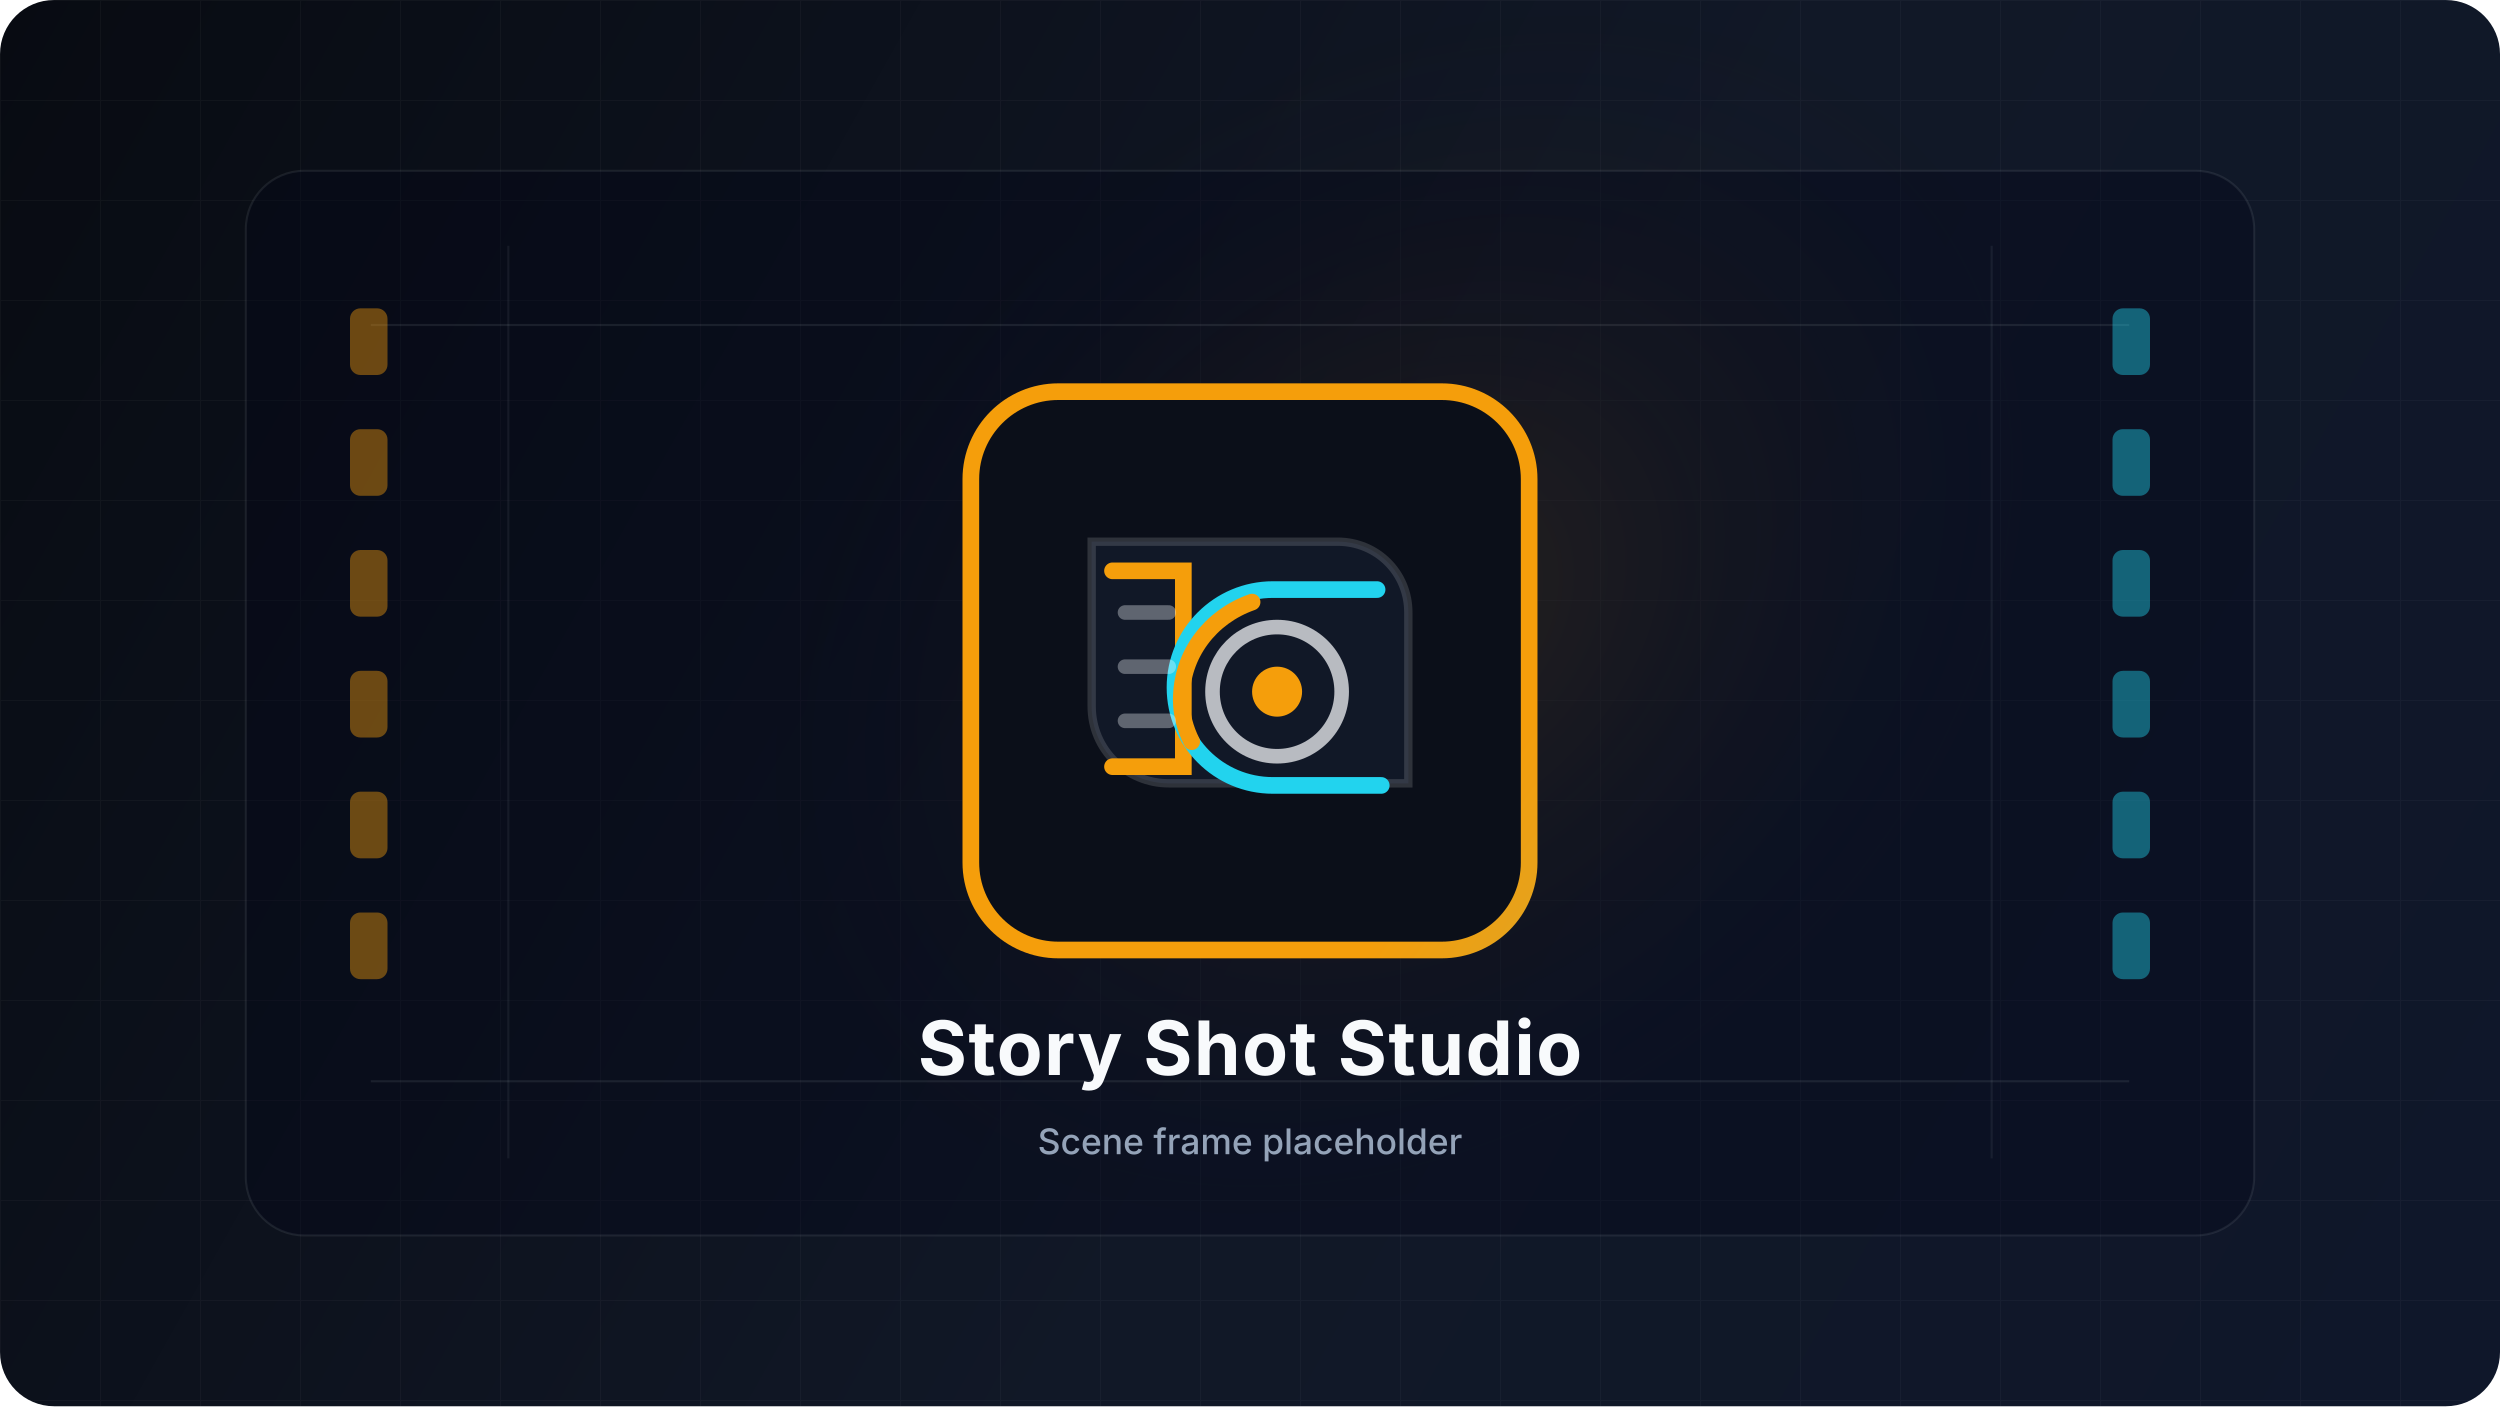
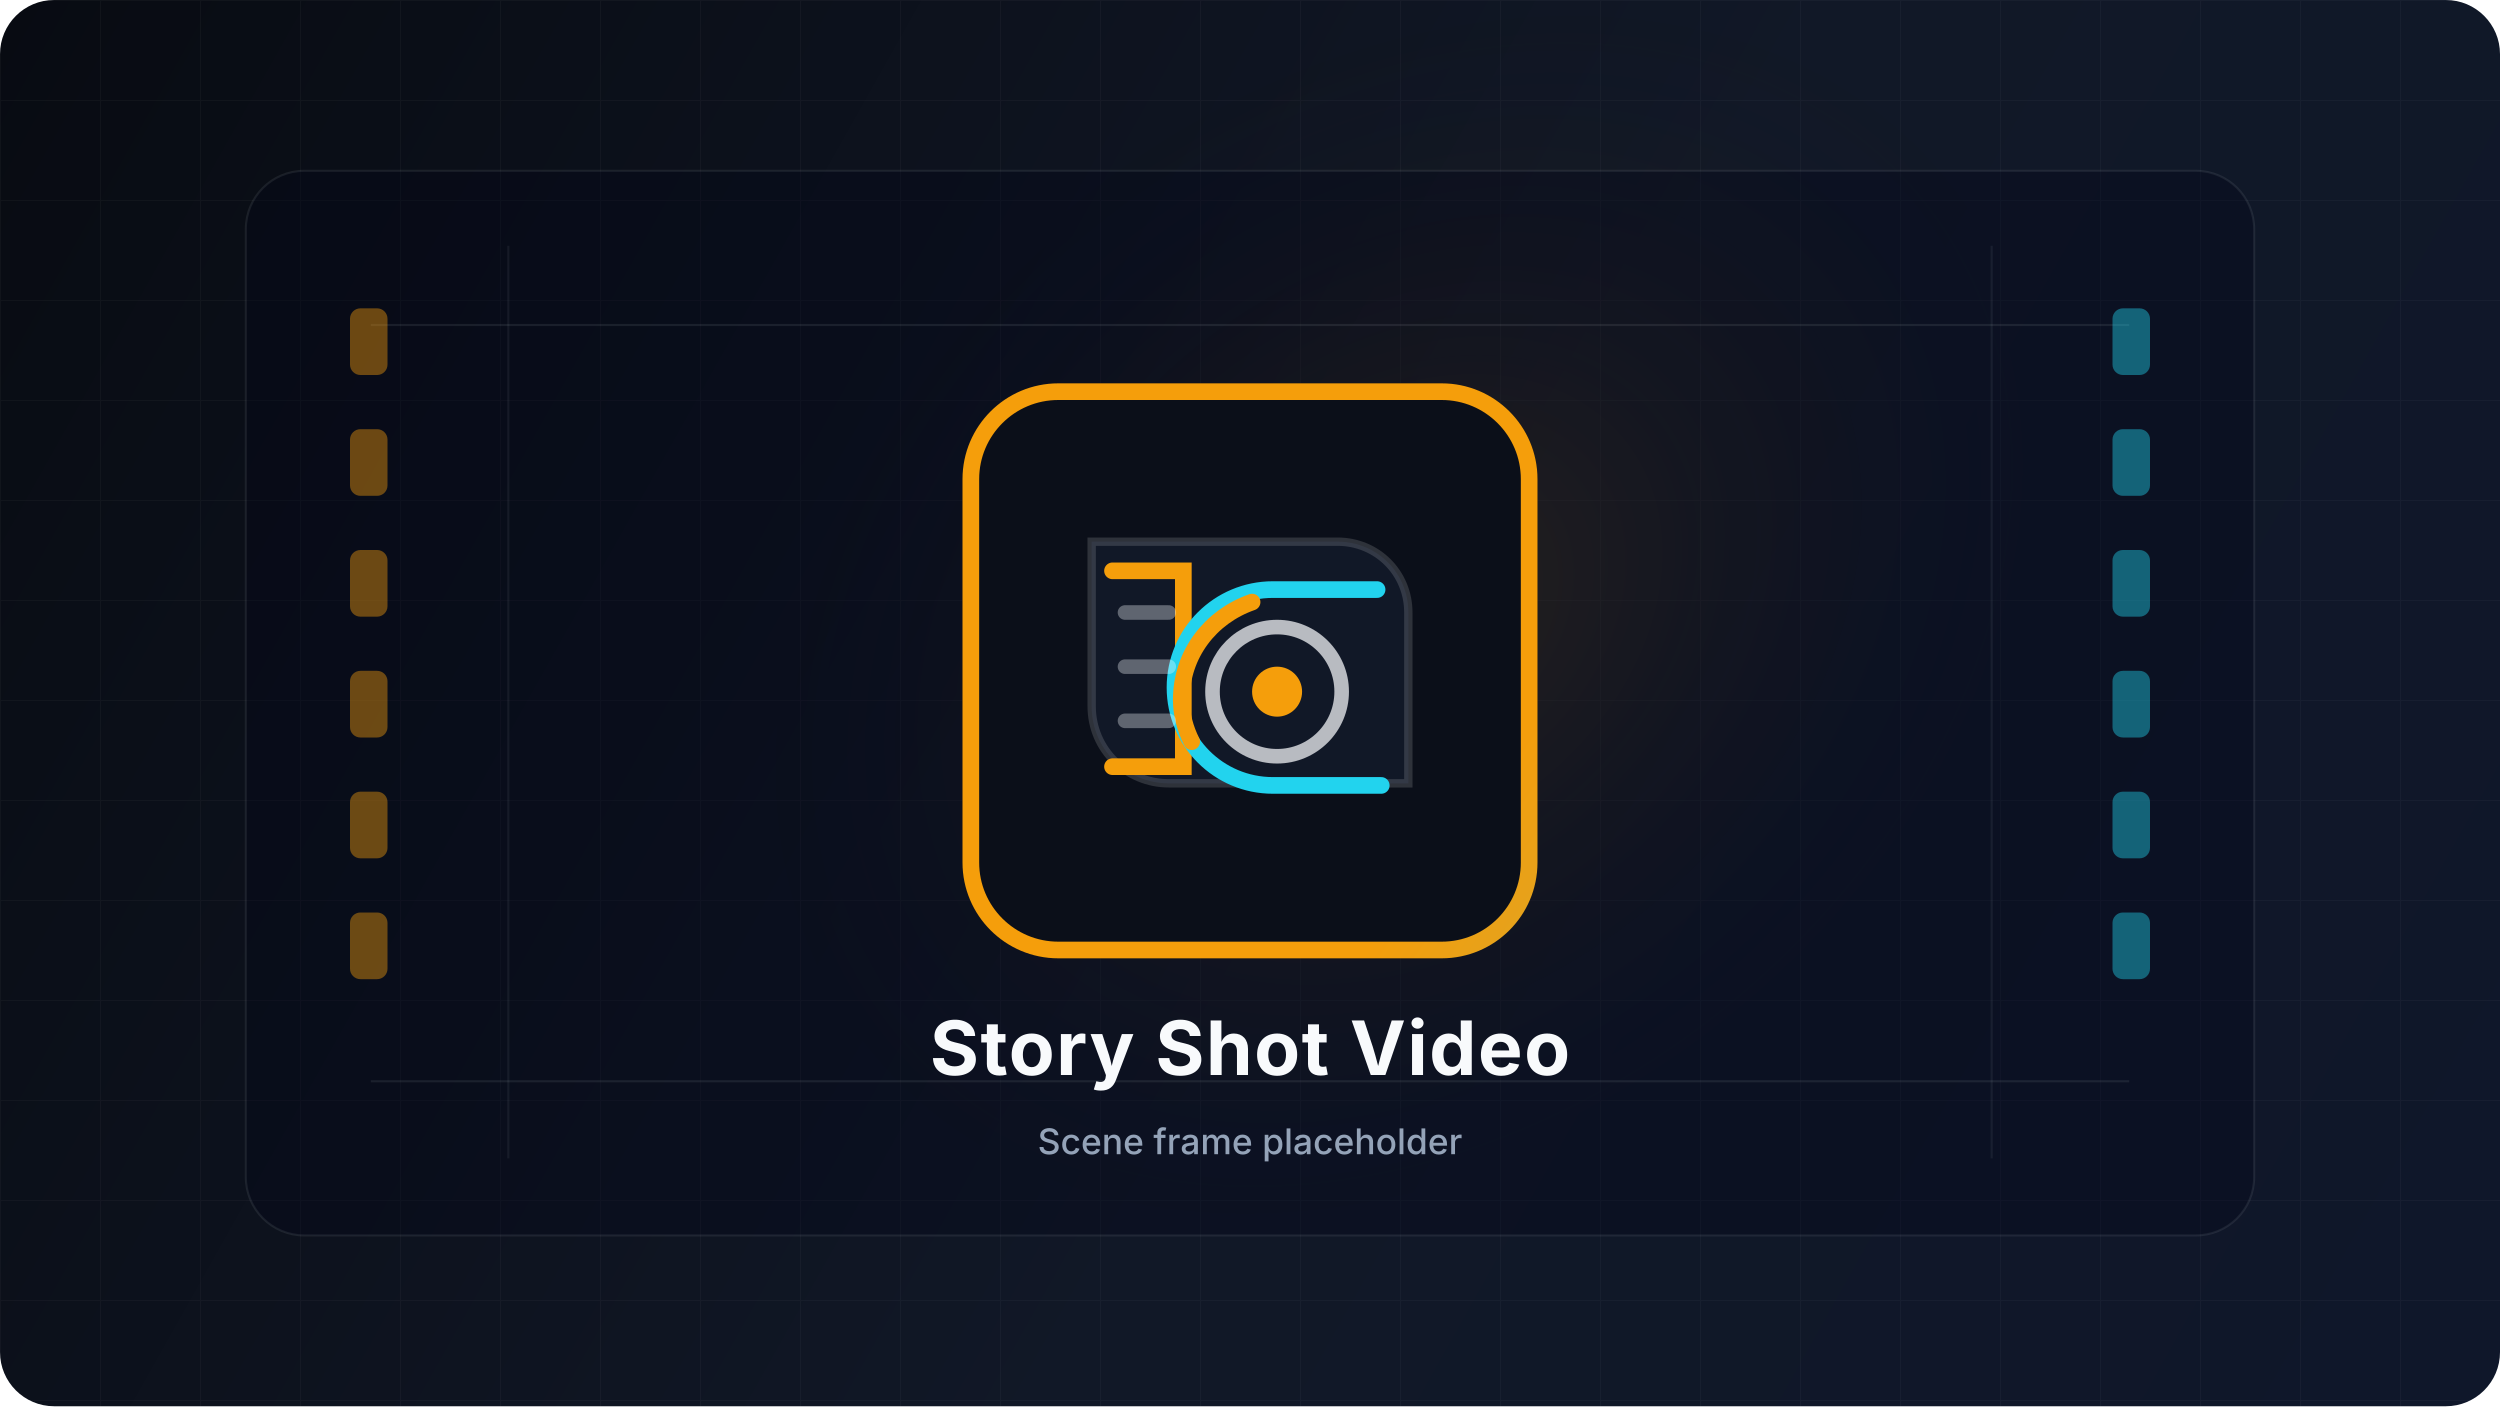
<svg xmlns="http://www.w3.org/2000/svg" viewBox="0 0 1200 675" fill="none">
  <defs>
    <linearGradient id="bg" x1="0" y1="0" x2="1200" y2="675" gradientUnits="userSpaceOnUse">
      <stop stop-color="#080b12" />
      <stop offset=".56" stop-color="#111827" />
      <stop offset="1" stop-color="#0f172a" />
    </linearGradient>
    <linearGradient id="accent" x1="296" y1="126" x2="903" y2="552" gradientUnits="userSpaceOnUse">
      <stop stop-color="#f59e0b" />
      <stop offset="1" stop-color="#22d3ee" />
    </linearGradient>
    <radialGradient id="glow" cx="0" cy="0" r="1" gradientUnits="userSpaceOnUse" gradientTransform="translate(676 295) rotate(141) scale(360 275)">
      <stop stop-color="#f59e0b" stop-opacity=".18" />
      <stop offset="1" stop-color="#020617" stop-opacity="0" />
    </radialGradient>
    <pattern id="grid" width="48" height="48" patternUnits="userSpaceOnUse">
      <path d="M48 0H0v48" stroke="#f8fafc" stroke-opacity=".035" />
    </pattern>
  </defs>
  <rect width="1200" height="675" rx="26" fill="url(#bg)" />
  <rect width="1200" height="675" fill="url(#grid)" />
  <rect width="1200" height="675" fill="url(#glow)" />
  <rect x="118" y="82" width="964" height="511" rx="28" fill="#020617" fill-opacity=".32" stroke="#f8fafc" stroke-opacity=".08" />
  <path d="M178 156h844M178 519h844" stroke="#f8fafc" stroke-opacity=".08" />
  <path d="M244 118v438M956 118v438" stroke="#f8fafc" stroke-opacity=".06" />
  <g opacity=".42">
    <rect x="168" y="148" width="18" height="32" rx="5" fill="#f59e0b" />
    <rect x="168" y="206" width="18" height="32" rx="5" fill="#f59e0b" />
    <rect x="168" y="264" width="18" height="32" rx="5" fill="#f59e0b" />
    <rect x="168" y="322" width="18" height="32" rx="5" fill="#f59e0b" />
    <rect x="168" y="380" width="18" height="32" rx="5" fill="#f59e0b" />
    <rect x="168" y="438" width="18" height="32" rx="5" fill="#f59e0b" />
    <rect x="1014" y="148" width="18" height="32" rx="5" fill="#22d3ee" />
    <rect x="1014" y="206" width="18" height="32" rx="5" fill="#22d3ee" />
    <rect x="1014" y="264" width="18" height="32" rx="5" fill="#22d3ee" />
    <rect x="1014" y="322" width="18" height="32" rx="5" fill="#22d3ee" />
    <rect x="1014" y="380" width="18" height="32" rx="5" fill="#22d3ee" />
    <rect x="1014" y="438" width="18" height="32" rx="5" fill="#22d3ee" />
  </g>
  <g transform="translate(462 184)">
    <rect x="0" y="0" width="276" height="276" rx="46" fill="#0b0f19" />
    <rect x="4" y="4" width="268" height="268" rx="42" stroke="url(#accent)" stroke-width="8" />
    <path d="M62 76h118c19 0 34 15 34 34v82H99c-20 0-37-16-37-37V76Z" fill="#111827" stroke="#f8fafc" stroke-opacity=".15" stroke-width="4" />
    <path d="M72 90h34v94H72" stroke="#f59e0b" stroke-width="8" stroke-linecap="round" />
    <path d="M199 99h-50c-26 0-47 21-47 47s21 47 47 47h52" stroke="#22d3ee" stroke-width="8" stroke-linecap="round" />
    <path d="M139 105c-20 7-34 25-34 47 0 7 2 14 5 20" stroke="#f59e0b" stroke-width="8" stroke-linecap="round" />
    <circle cx="151" cy="148" r="31" stroke="#f8fafc" stroke-opacity=".72" stroke-width="7" />
    <circle cx="151" cy="148" r="12" fill="#f59e0b" />
    <path d="M78 110h21M78 136h21M78 162h21" stroke="#f8fafc" stroke-opacity=".34" stroke-width="7" stroke-linecap="round" />
  </g>
-   <text x="600" y="516" text-anchor="middle" fill="#f8fafc" font-family="Inter, ui-sans-serif, system-ui, -apple-system, BlinkMacSystemFont, 'Segoe UI', sans-serif" font-size="36" font-weight="700" letter-spacing=".02em">Story Shot Studio</text>
+   <text x="600" y="516" text-anchor="middle" fill="#f8fafc" font-family="Inter, ui-sans-serif, system-ui, -apple-system, BlinkMacSystemFont, 'Segoe UI', sans-serif" font-size="36" font-weight="700" letter-spacing=".02em">Story Shot Video</text>
  <text x="600" y="554" text-anchor="middle" fill="#94a3b8" font-family="Inter, ui-sans-serif, system-ui, -apple-system, BlinkMacSystemFont, 'Segoe UI', sans-serif" font-size="17" font-weight="500">Scene frame placeholder</text>
</svg>
